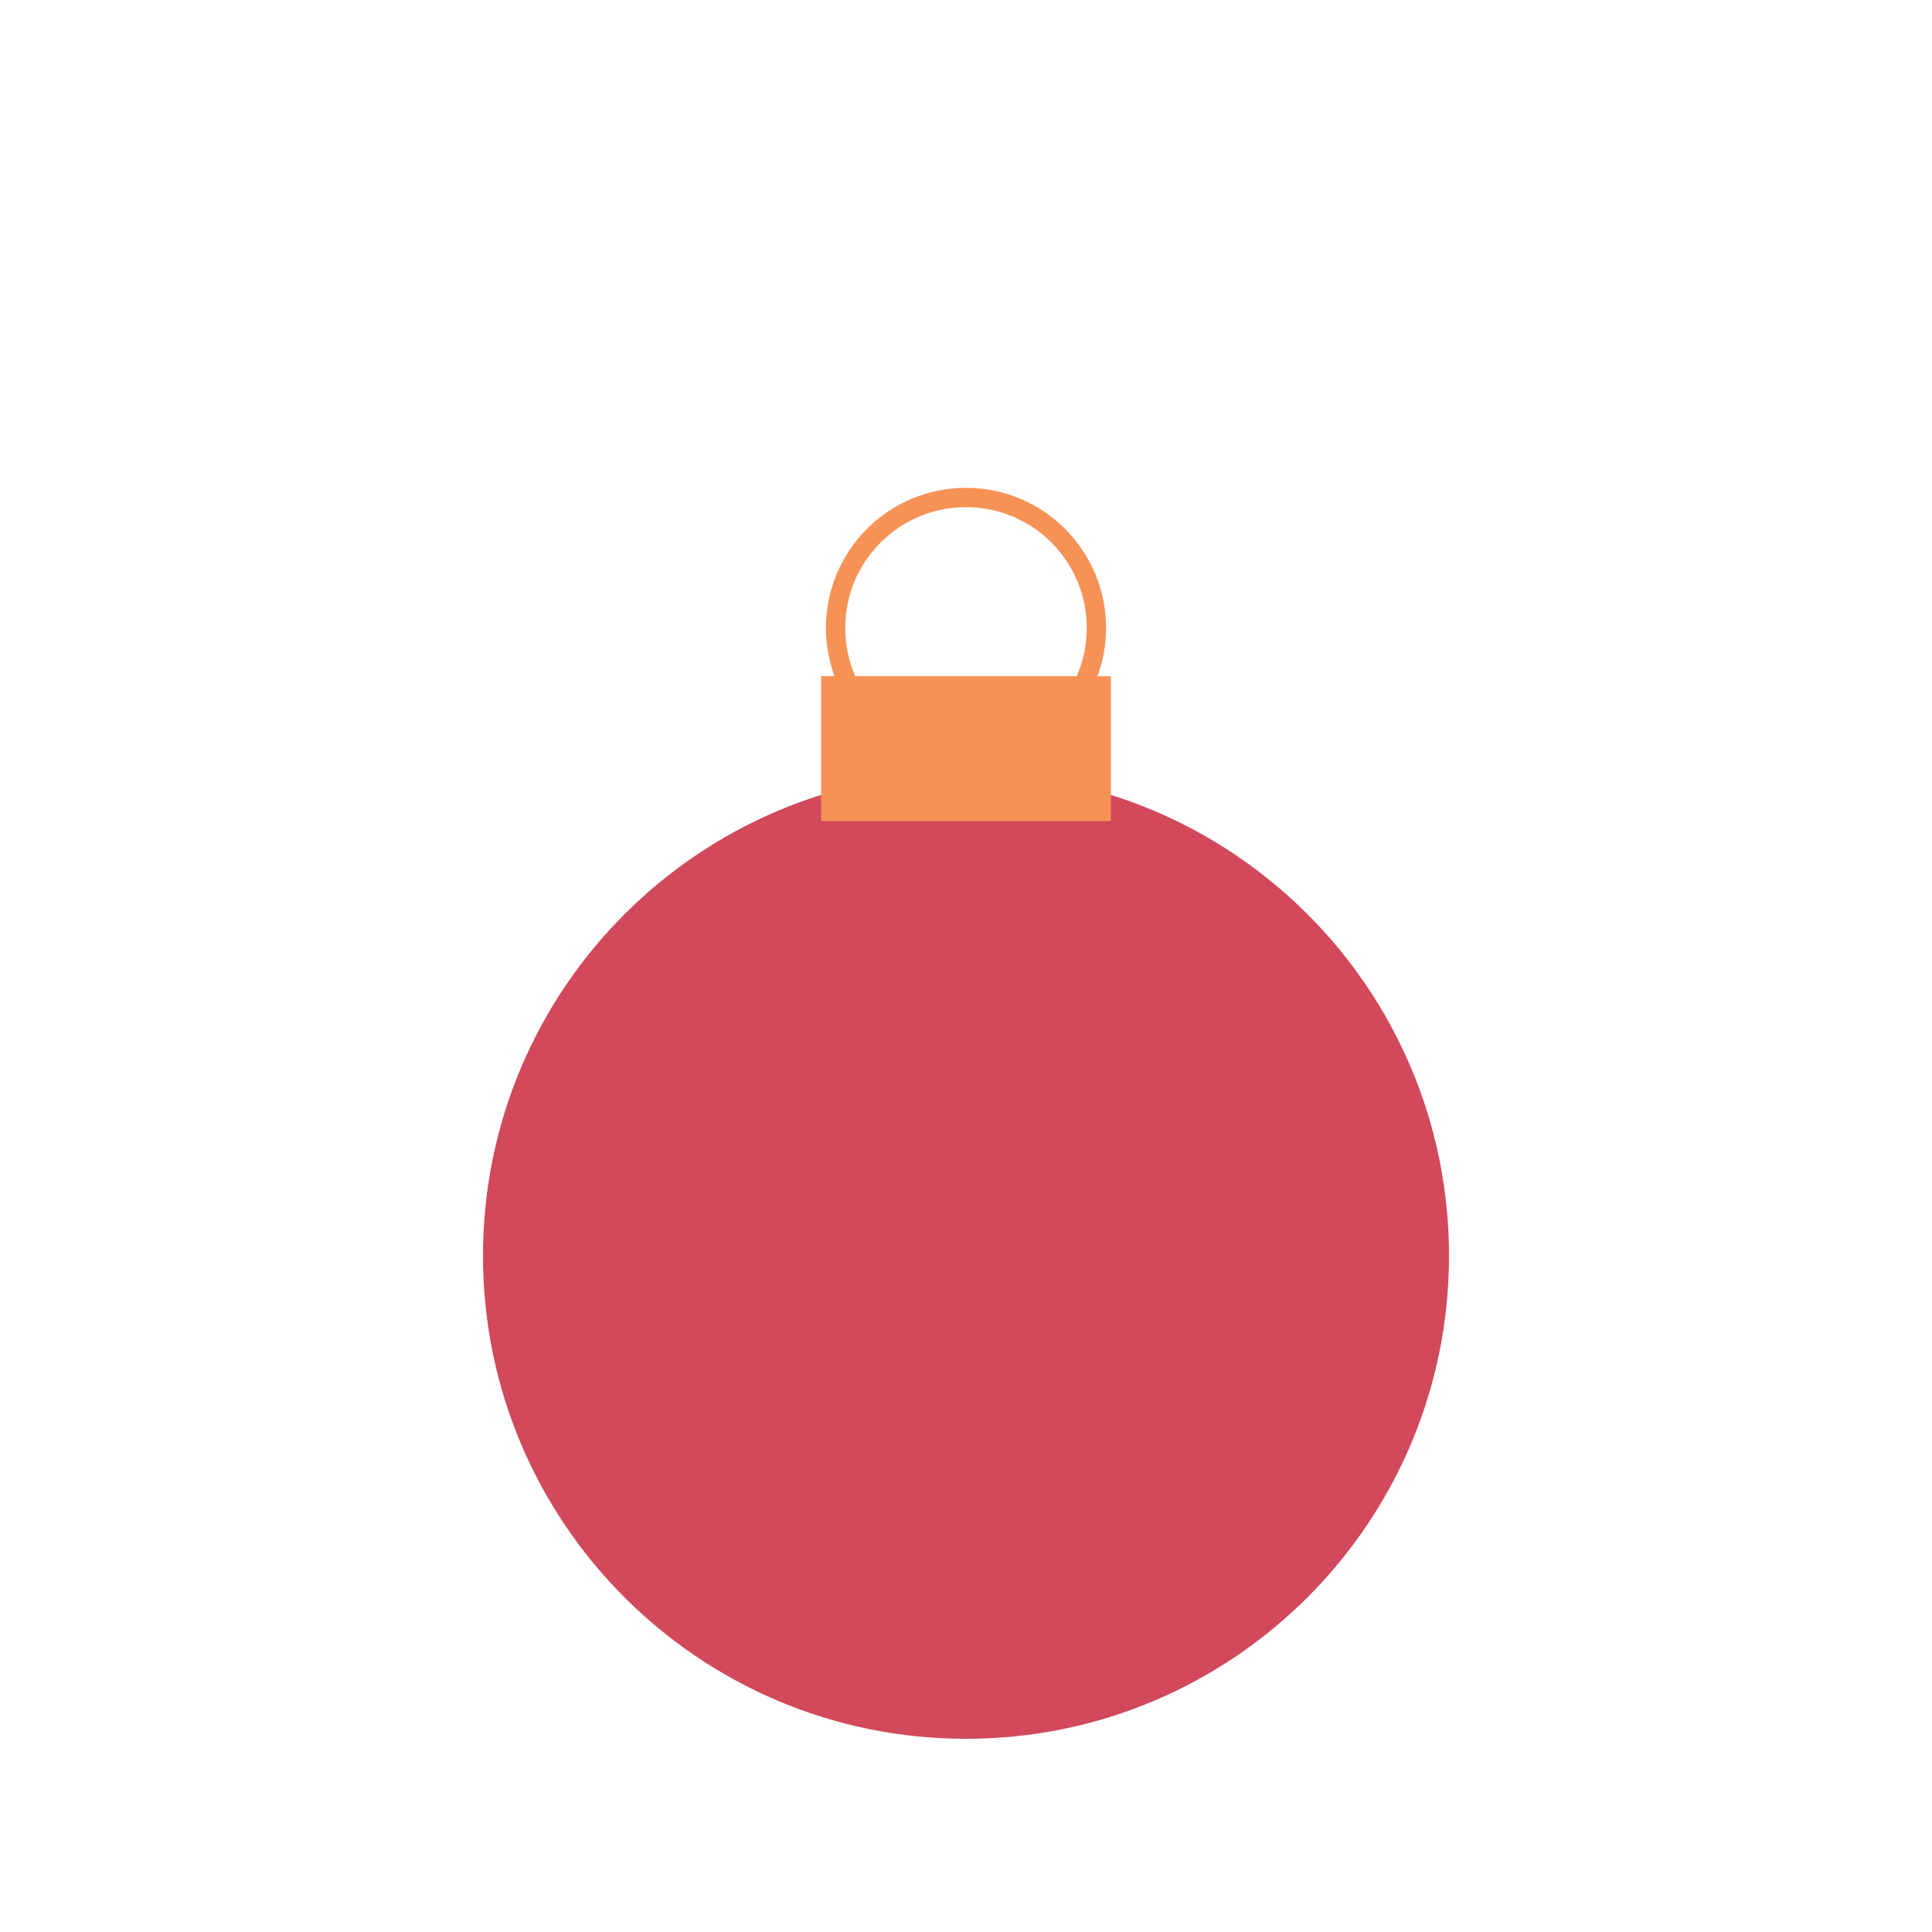
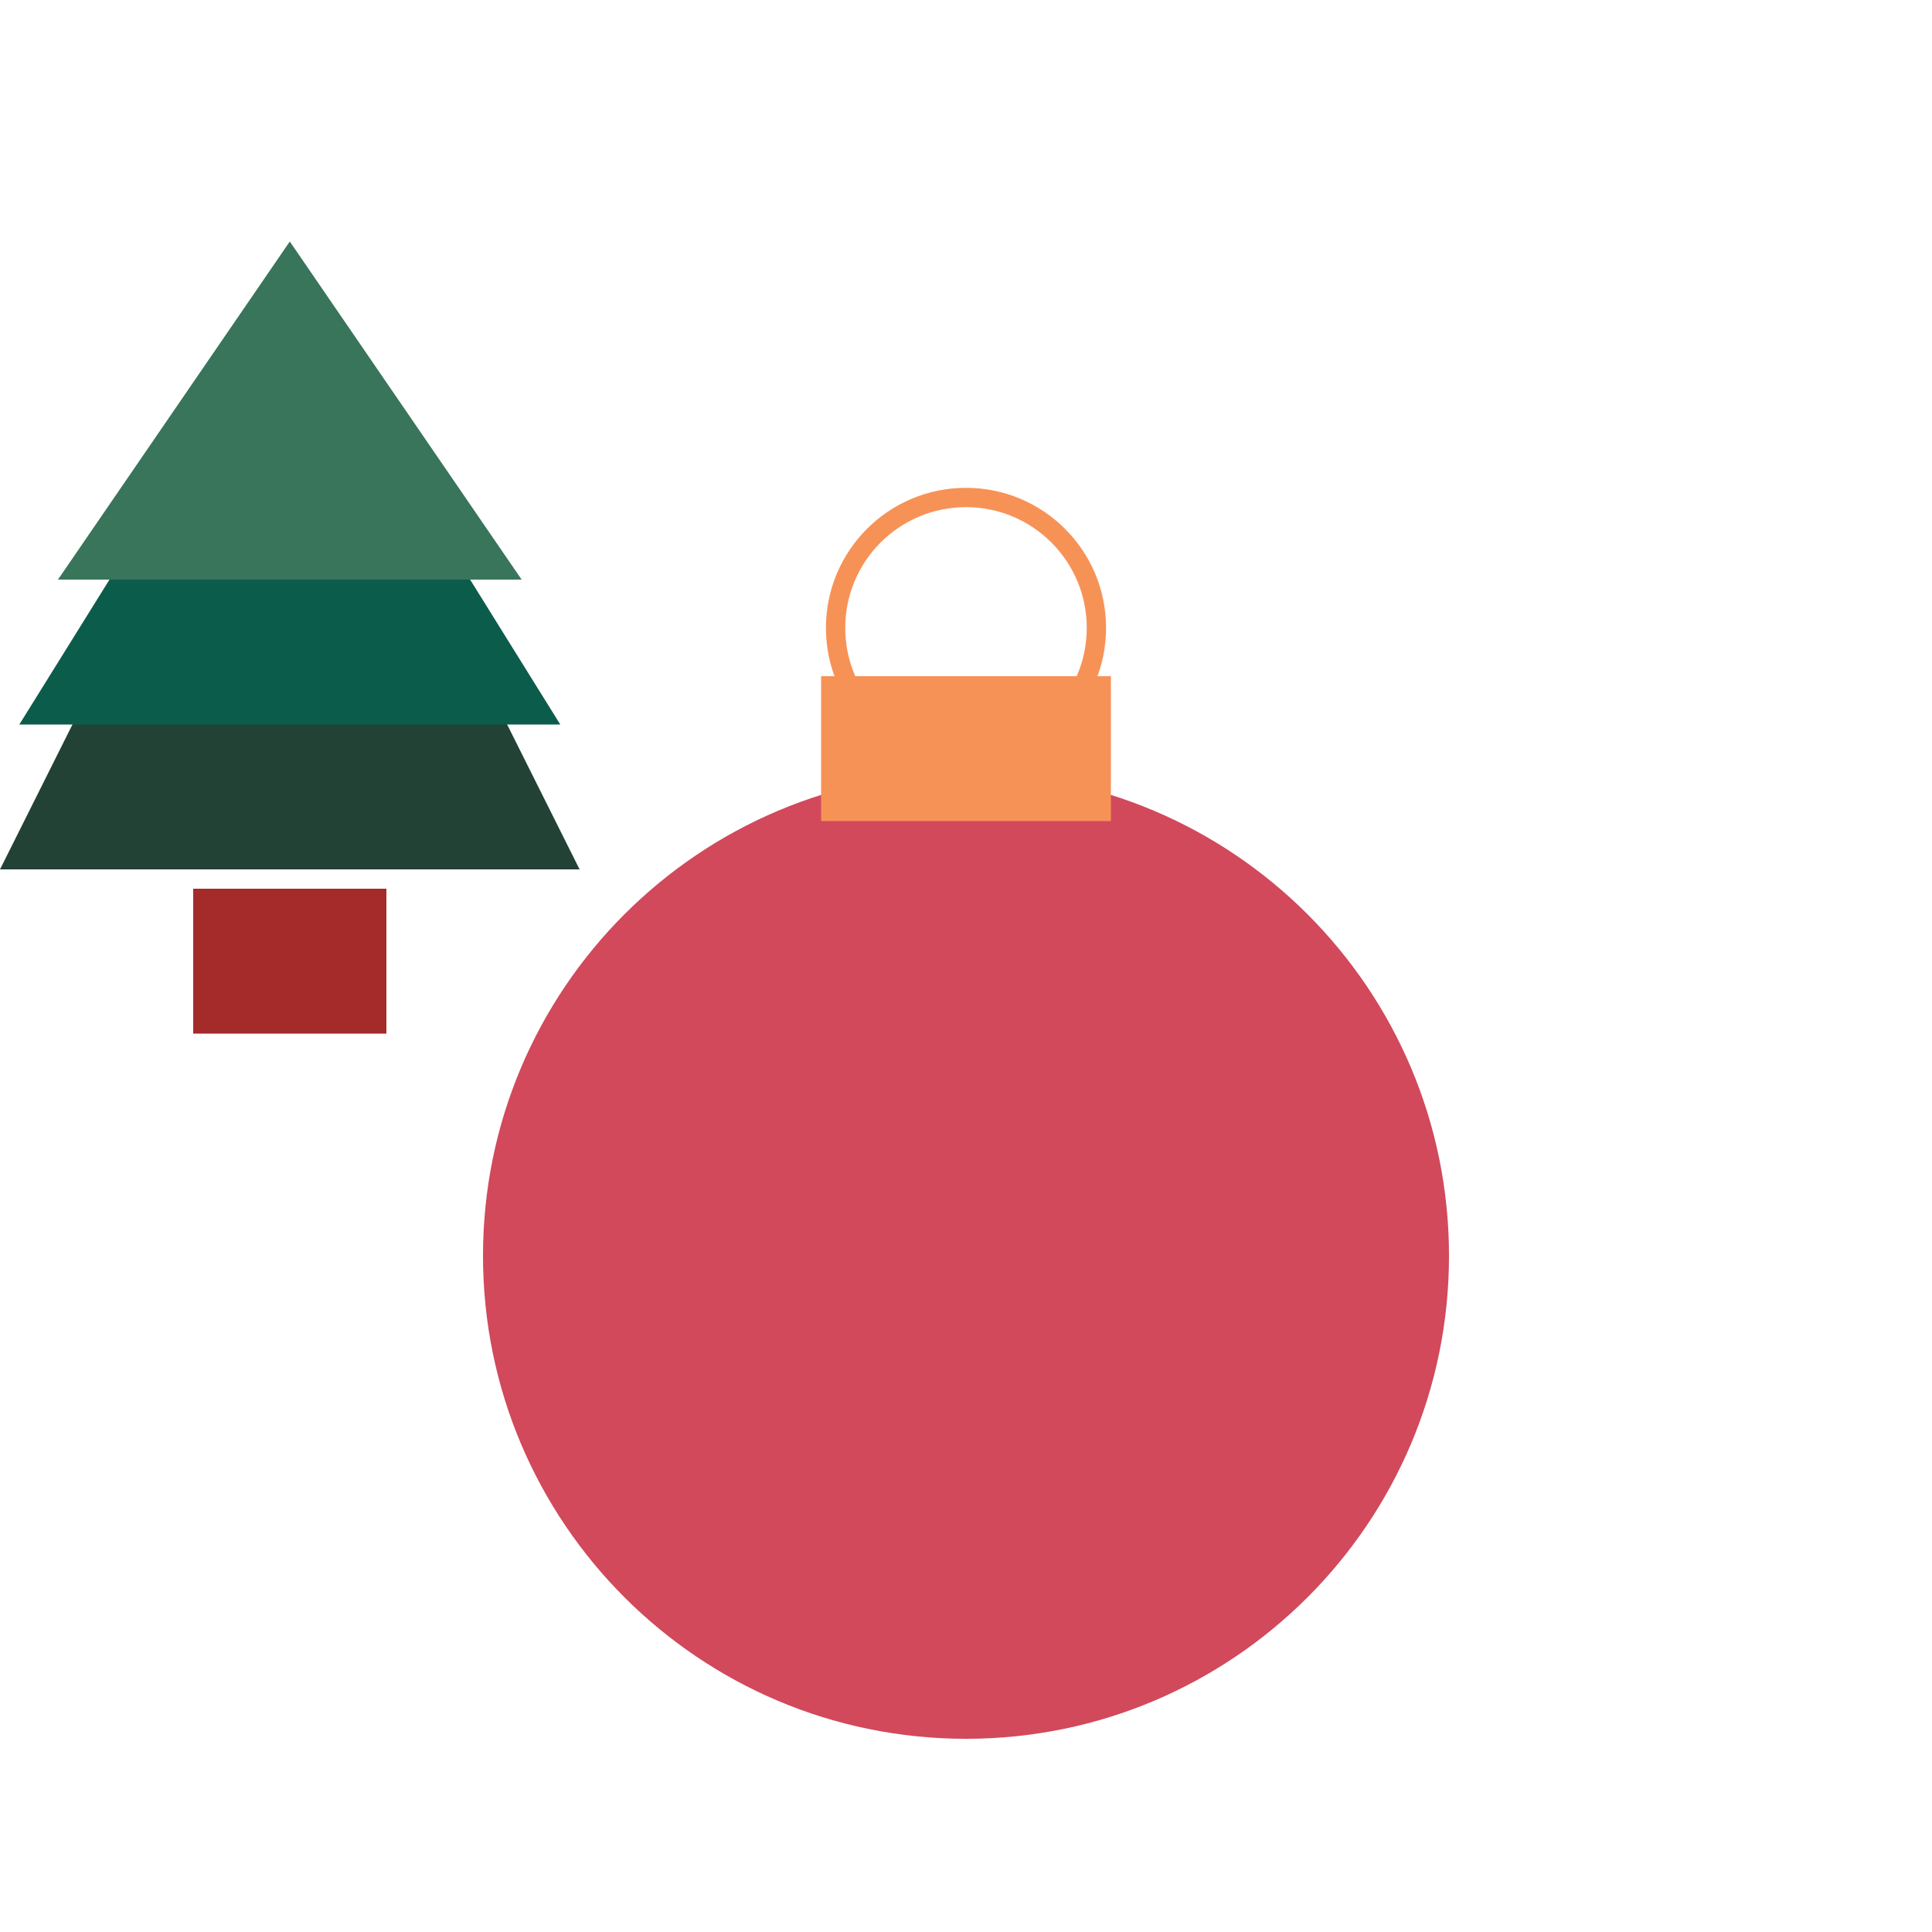
<svg width="100" height="100" viewBox="0 0 100 100">
-   <g id="ornament-loop">
-     <circle cx="50" cy="32.5" r="6.75" fill="none" stroke="#F79257" />
+   <g id="ornament">
+     <g id="ornament-loop">
+       <circle cx="50" cy="32.5" r="6.75" fill="none" stroke="#F79257" />
+     </g>
+     <g id="ornament-body">
+       <circle cx="50" cy="65" r="25" fill="#D1495B" />
+     </g>
+     <g id="ornament-cap">
+       <rect x="42.5" y="35" width="15" height="7.5" fill="#F79257" />
+     </g>
  </g>
-   <g id="ornament-body">
-     <circle cx="50" cy="65" r="25" fill="#D1495B" />
-   </g>
-   <g id="ornament-cap">
-     <rect x="42.5" y="35" width="15" height="7.5" fill="#F79257" />
+   <g id="tree">
+     <polygon points="0,45 15,15 30,45" fill="#234236" />
+     <polygon points="1,37.5 15,15 29,37.5" fill="#0C5C4C" />
+     <polygon points="3,30 15,12.5 27,30" fill="#38755B" />
+     <rect x="10" y="46" width="10" height="7.5" fill="brown" />
  </g>
</svg>
